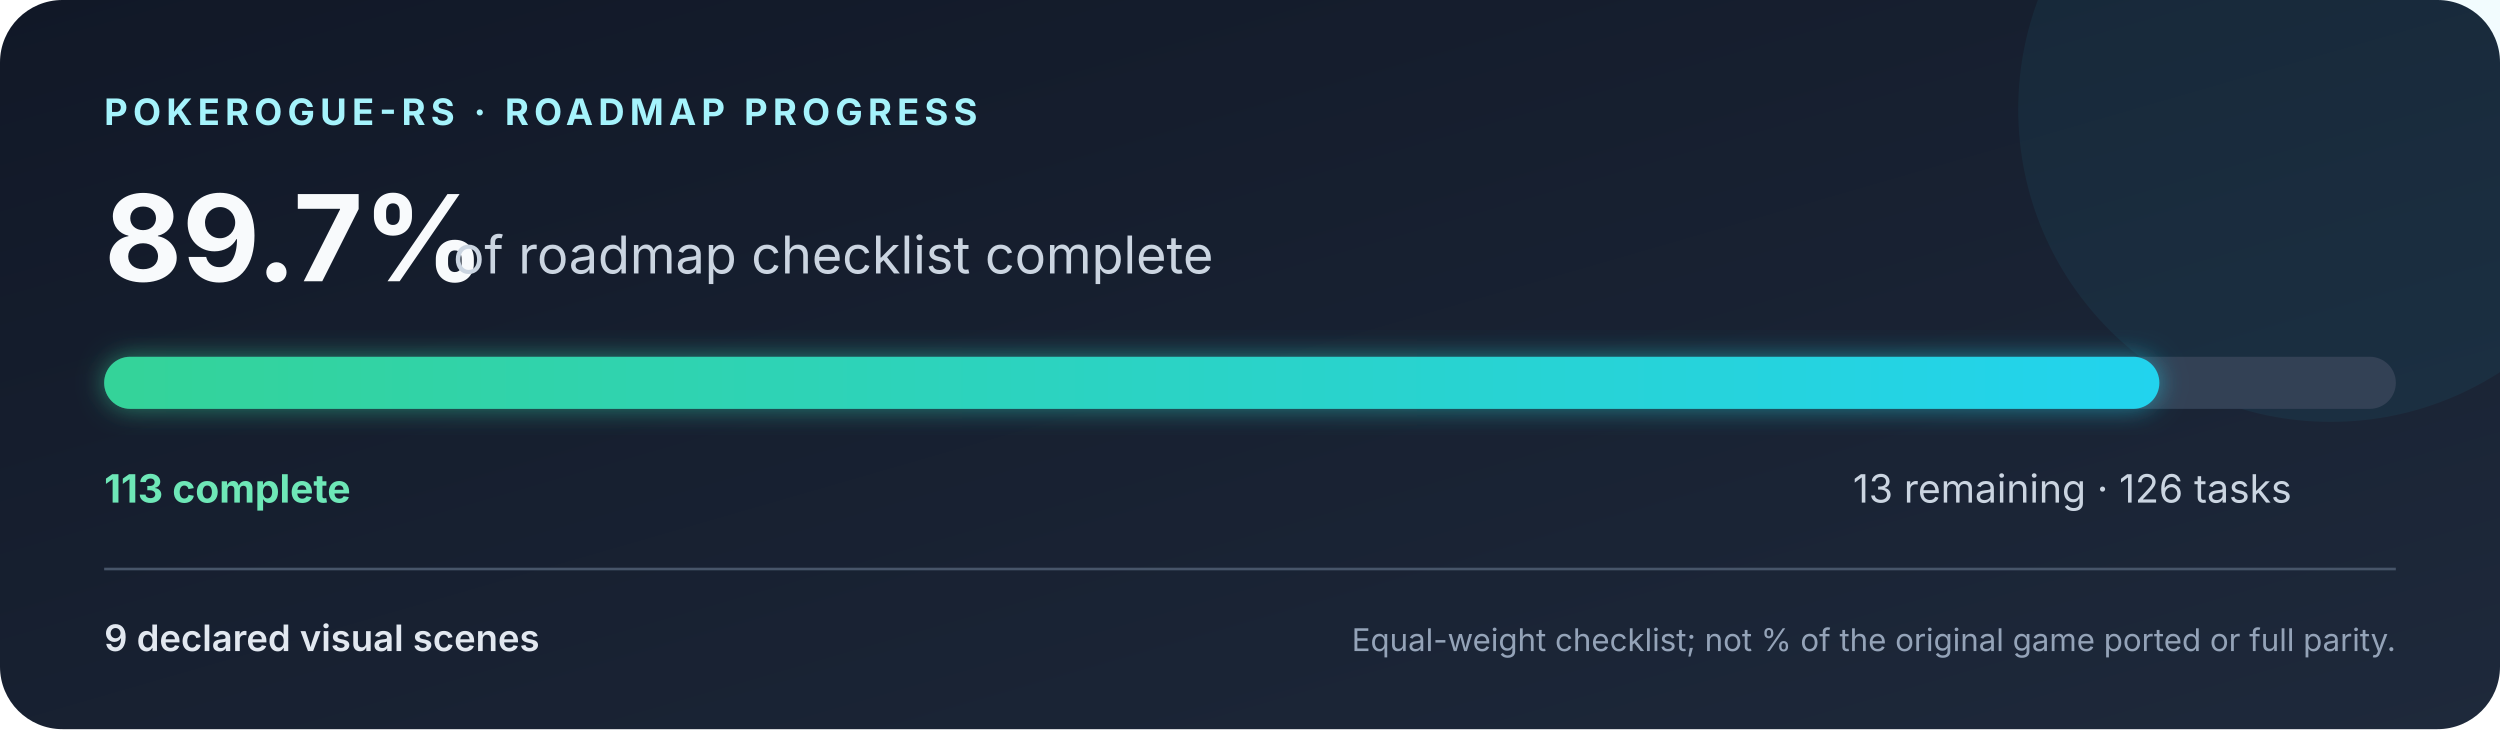
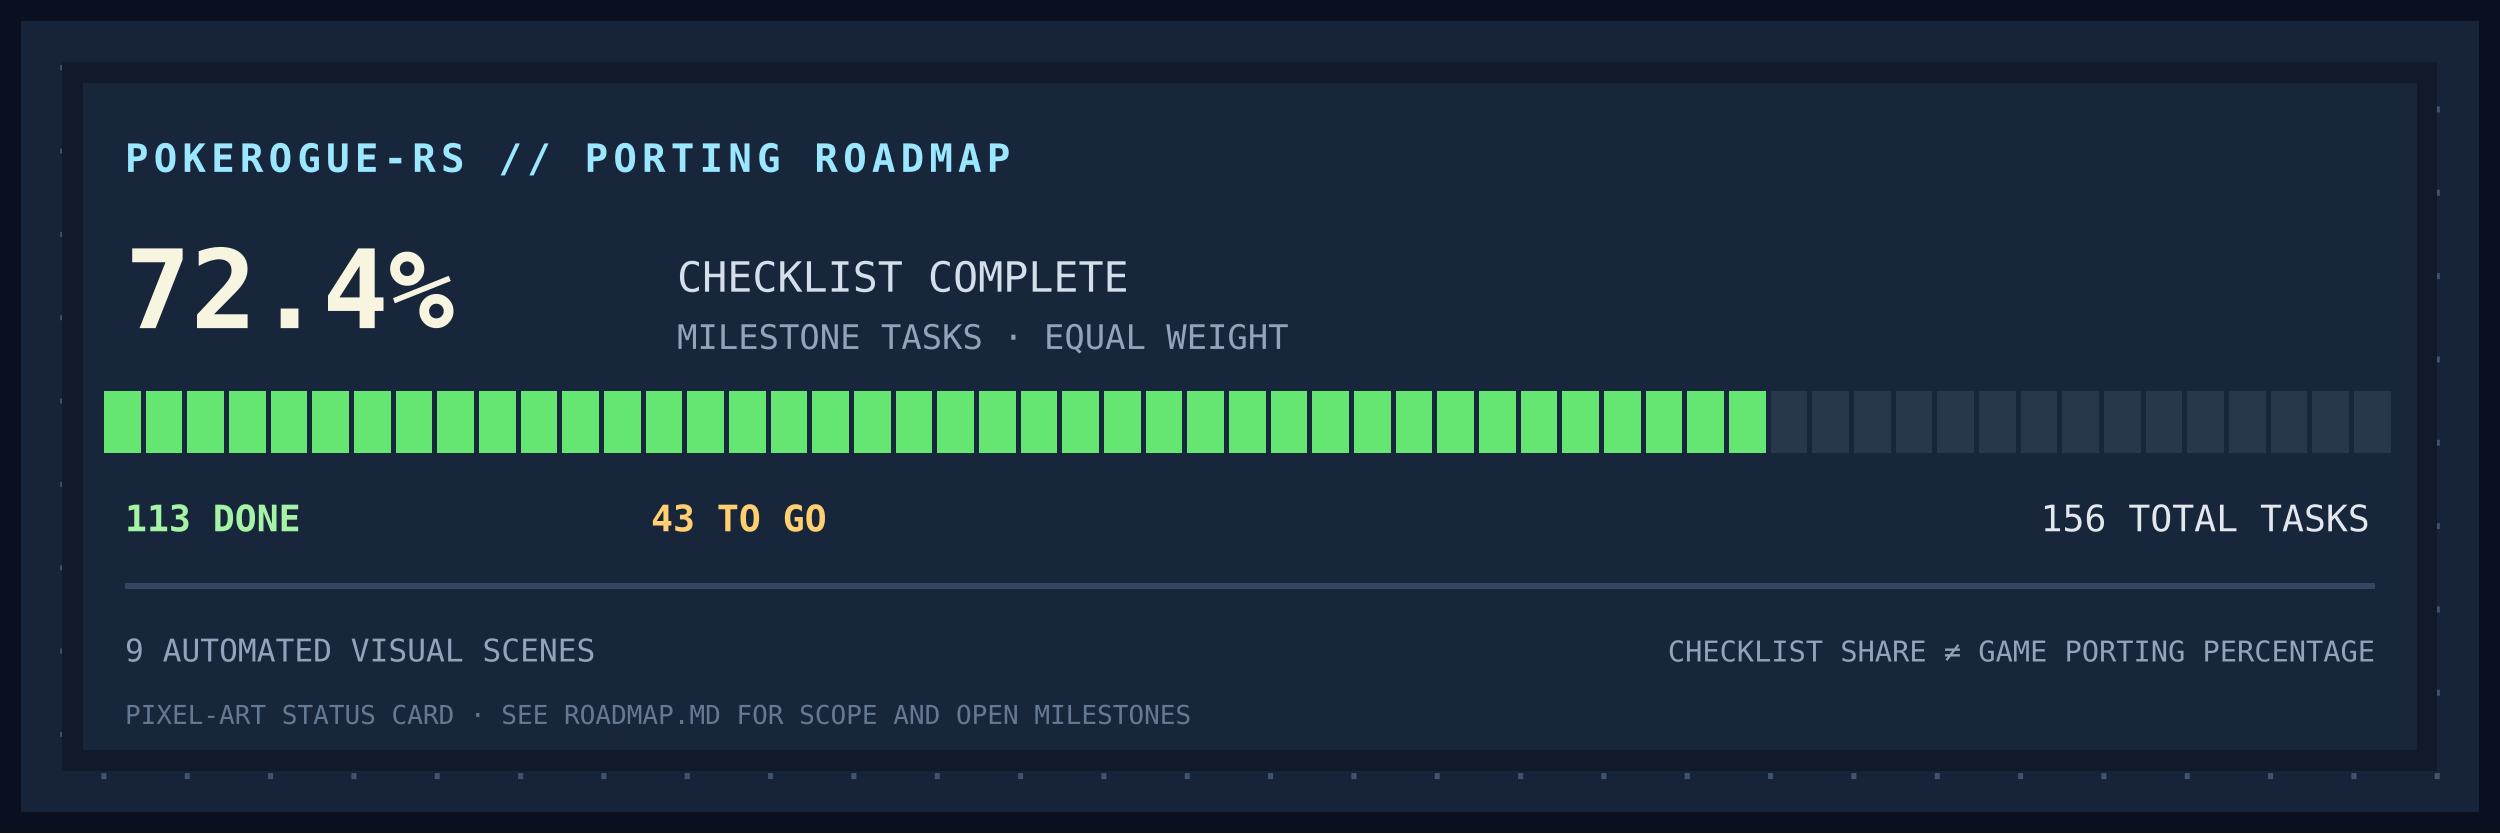
- <svg xmlns="http://www.w3.org/2000/svg" width="960" height="280" viewBox="0 0 960 280" role="img" aria-labelledby="title desc">
+ <svg xmlns="http://www.w3.org/2000/svg" width="960" height="320" viewBox="0 0 960 320" role="img" aria-labelledby="title desc" shape-rendering="crispEdges">
  <defs>
-     <linearGradient id="bg" x2="1" y2="1">
-       <stop stop-color="#111827" />
-       <stop offset="1" stop-color="#1e293b" />
-     </linearGradient>
-     <linearGradient id="fill" x2="1">
-       <stop stop-color="#34d399" />
-       <stop offset="1" stop-color="#22d3ee" />
-     </linearGradient>
-     <filter id="shadow" x="-10%" y="-50%" width="120%" height="200%">
-       <feGaussianBlur stdDeviation="5" />
-     </filter>
+     <pattern id="stars" width="32" height="32" patternUnits="userSpaceOnUse">
+       <rect x="7" y="9" width="2" height="2" fill="#40516c" />
+       <rect x="23" y="25" width="2" height="2" fill="#40516c" />
+     </pattern>
  </defs>
-   <rect width="960" height="280" rx="24" fill="url(#bg)" />
-   <circle cx="895" cy="42" r="120" fill="#22d3ee" opacity=".06" />
-   <text x="40" y="48" fill="#a5f3fc" font-family="Inter,Arial,sans-serif" font-size="14" font-weight="700" letter-spacing="2">POKEROGUE-RS · ROADMAP PROGRESS</text>
-   <text x="40" y="108" fill="#f8fafc" font-family="Inter,Arial,sans-serif" font-size="46" font-weight="750">89.7%</text>
-   <text x="174" y="105" fill="#cbd5e1" font-family="Inter,Arial,sans-serif" font-size="20">of roadmap checklist complete</text>
-   <rect x="40" y="137" width="880" height="20" rx="10" fill="#334155" />
-   <rect x="40" y="137" width="789.2" height="20" rx="10" fill="url(#fill)" filter="url(#shadow)" opacity=".55" />
-   <rect x="40" y="137" width="789.2" height="20" rx="10" fill="url(#fill)" />
-   <text x="40" y="193" fill="#6ee7b7" font-family="Inter,Arial,sans-serif" font-size="15" font-weight="700">113 complete</text>
-   <text x="880" y="193" text-anchor="end" fill="#cbd5e1" font-family="Inter,Arial,sans-serif" font-size="15">13 remaining · 126 tasks</text>
-   <rect x="40" y="218" width="880" height="1" fill="#475569" />
-   <text x="40" y="250" fill="#e2e8f0" font-family="Inter,Arial,sans-serif" font-size="14" font-weight="600">9 declared visual scenes</text>
-   <text x="920" y="250" text-anchor="end" fill="#94a3b8" font-family="Inter,Arial,sans-serif" font-size="12">Equal-weight checklist; not % of the original game ported or full parity.</text>
+   <rect width="960" height="320" fill="#0b1020" />
+   <rect x="8" y="8" width="944" height="304" fill="#172338" />
+   <rect x="16" y="16" width="928" height="288" fill="url(#stars)" />
+   <rect x="24" y="24" width="912" height="272" fill="#111a2b" />
+   <rect x="32" y="32" width="896" height="256" fill="#18263c" />
+   <text x="48" y="66" fill="#9be7ff" font-family="monospace" font-size="15" font-weight="700" letter-spacing="2">POKEROGUE-RS // PORTING ROADMAP</text>
+   <text x="48" y="126" fill="#f7f5df" font-family="monospace" font-size="42" font-weight="700">72.4%</text>
+   <text x="260" y="112" fill="#d5deeb" font-family="monospace" font-size="16">CHECKLIST COMPLETE</text>
+   <text x="260" y="134" fill="#91a4bc" font-family="monospace" font-size="13">MILESTONE TASKS · EQUAL WEIGHT</text>
+   <g>
+     <rect x="40" y="150" width="14" height="24" fill="#65e572" />
+     <rect x="56" y="150" width="14" height="24" fill="#65e572" />
+     <rect x="72" y="150" width="14" height="24" fill="#65e572" />
+     <rect x="88" y="150" width="14" height="24" fill="#65e572" />
+     <rect x="104" y="150" width="14" height="24" fill="#65e572" />
+     <rect x="120" y="150" width="14" height="24" fill="#65e572" />
+     <rect x="136" y="150" width="14" height="24" fill="#65e572" />
+     <rect x="152" y="150" width="14" height="24" fill="#65e572" />
+     <rect x="168" y="150" width="14" height="24" fill="#65e572" />
+     <rect x="184" y="150" width="14" height="24" fill="#65e572" />
+     <rect x="200" y="150" width="14" height="24" fill="#65e572" />
+     <rect x="216" y="150" width="14" height="24" fill="#65e572" />
+     <rect x="232" y="150" width="14" height="24" fill="#65e572" />
+     <rect x="248" y="150" width="14" height="24" fill="#65e572" />
+     <rect x="264" y="150" width="14" height="24" fill="#65e572" />
+     <rect x="280" y="150" width="14" height="24" fill="#65e572" />
+     <rect x="296" y="150" width="14" height="24" fill="#65e572" />
+     <rect x="312" y="150" width="14" height="24" fill="#65e572" />
+     <rect x="328" y="150" width="14" height="24" fill="#65e572" />
+     <rect x="344" y="150" width="14" height="24" fill="#65e572" />
+     <rect x="360" y="150" width="14" height="24" fill="#65e572" />
+     <rect x="376" y="150" width="14" height="24" fill="#65e572" />
+     <rect x="392" y="150" width="14" height="24" fill="#65e572" />
+     <rect x="408" y="150" width="14" height="24" fill="#65e572" />
+     <rect x="424" y="150" width="14" height="24" fill="#65e572" />
+     <rect x="440" y="150" width="14" height="24" fill="#65e572" />
+     <rect x="456" y="150" width="14" height="24" fill="#65e572" />
+     <rect x="472" y="150" width="14" height="24" fill="#65e572" />
+     <rect x="488" y="150" width="14" height="24" fill="#65e572" />
+     <rect x="504" y="150" width="14" height="24" fill="#65e572" />
+     <rect x="520" y="150" width="14" height="24" fill="#65e572" />
+     <rect x="536" y="150" width="14" height="24" fill="#65e572" />
+     <rect x="552" y="150" width="14" height="24" fill="#65e572" />
+     <rect x="568" y="150" width="14" height="24" fill="#65e572" />
+     <rect x="584" y="150" width="14" height="24" fill="#65e572" />
+     <rect x="600" y="150" width="14" height="24" fill="#65e572" />
+     <rect x="616" y="150" width="14" height="24" fill="#65e572" />
+     <rect x="632" y="150" width="14" height="24" fill="#65e572" />
+     <rect x="648" y="150" width="14" height="24" fill="#65e572" />
+     <rect x="664" y="150" width="14" height="24" fill="#65e572" />
+     <rect x="680" y="150" width="14" height="24" fill="#29374c" />
+     <rect x="696" y="150" width="14" height="24" fill="#29374c" />
+     <rect x="712" y="150" width="14" height="24" fill="#29374c" />
+     <rect x="728" y="150" width="14" height="24" fill="#29374c" />
+     <rect x="744" y="150" width="14" height="24" fill="#29374c" />
+     <rect x="760" y="150" width="14" height="24" fill="#29374c" />
+     <rect x="776" y="150" width="14" height="24" fill="#29374c" />
+     <rect x="792" y="150" width="14" height="24" fill="#29374c" />
+     <rect x="808" y="150" width="14" height="24" fill="#29374c" />
+     <rect x="824" y="150" width="14" height="24" fill="#29374c" />
+     <rect x="840" y="150" width="14" height="24" fill="#29374c" />
+     <rect x="856" y="150" width="14" height="24" fill="#29374c" />
+     <rect x="872" y="150" width="14" height="24" fill="#29374c" />
+     <rect x="888" y="150" width="14" height="24" fill="#29374c" />
+     <rect x="904" y="150" width="14" height="24" fill="#29374c" />
+   </g>
+   <text x="48" y="204" fill="#a5f3a4" font-family="monospace" font-size="14" font-weight="700">113 DONE</text>
+   <text x="250" y="204" fill="#ffcf70" font-family="monospace" font-size="14" font-weight="700">43 TO GO</text>
+   <text x="910" y="204" text-anchor="end" fill="#e3e8ef" font-family="monospace" font-size="14">156 TOTAL TASKS</text>
+   <rect x="48" y="224" width="864" height="2" fill="#364660" />
+   <text x="48" y="254" fill="#91a4bc" font-family="monospace" font-size="12">9 AUTOMATED VISUAL SCENES</text>
+   <text x="912" y="254" text-anchor="end" fill="#91a4bc" font-family="monospace" font-size="11">CHECKLIST SHARE ≠ GAME PORTING PERCENTAGE</text>
+   <text x="48" y="278" fill="#657993" font-family="monospace" font-size="10">PIXEL-ART STATUS CARD · SEE ROADMAP.MD FOR SCOPE AND OPEN MILESTONES</text>
</svg>
